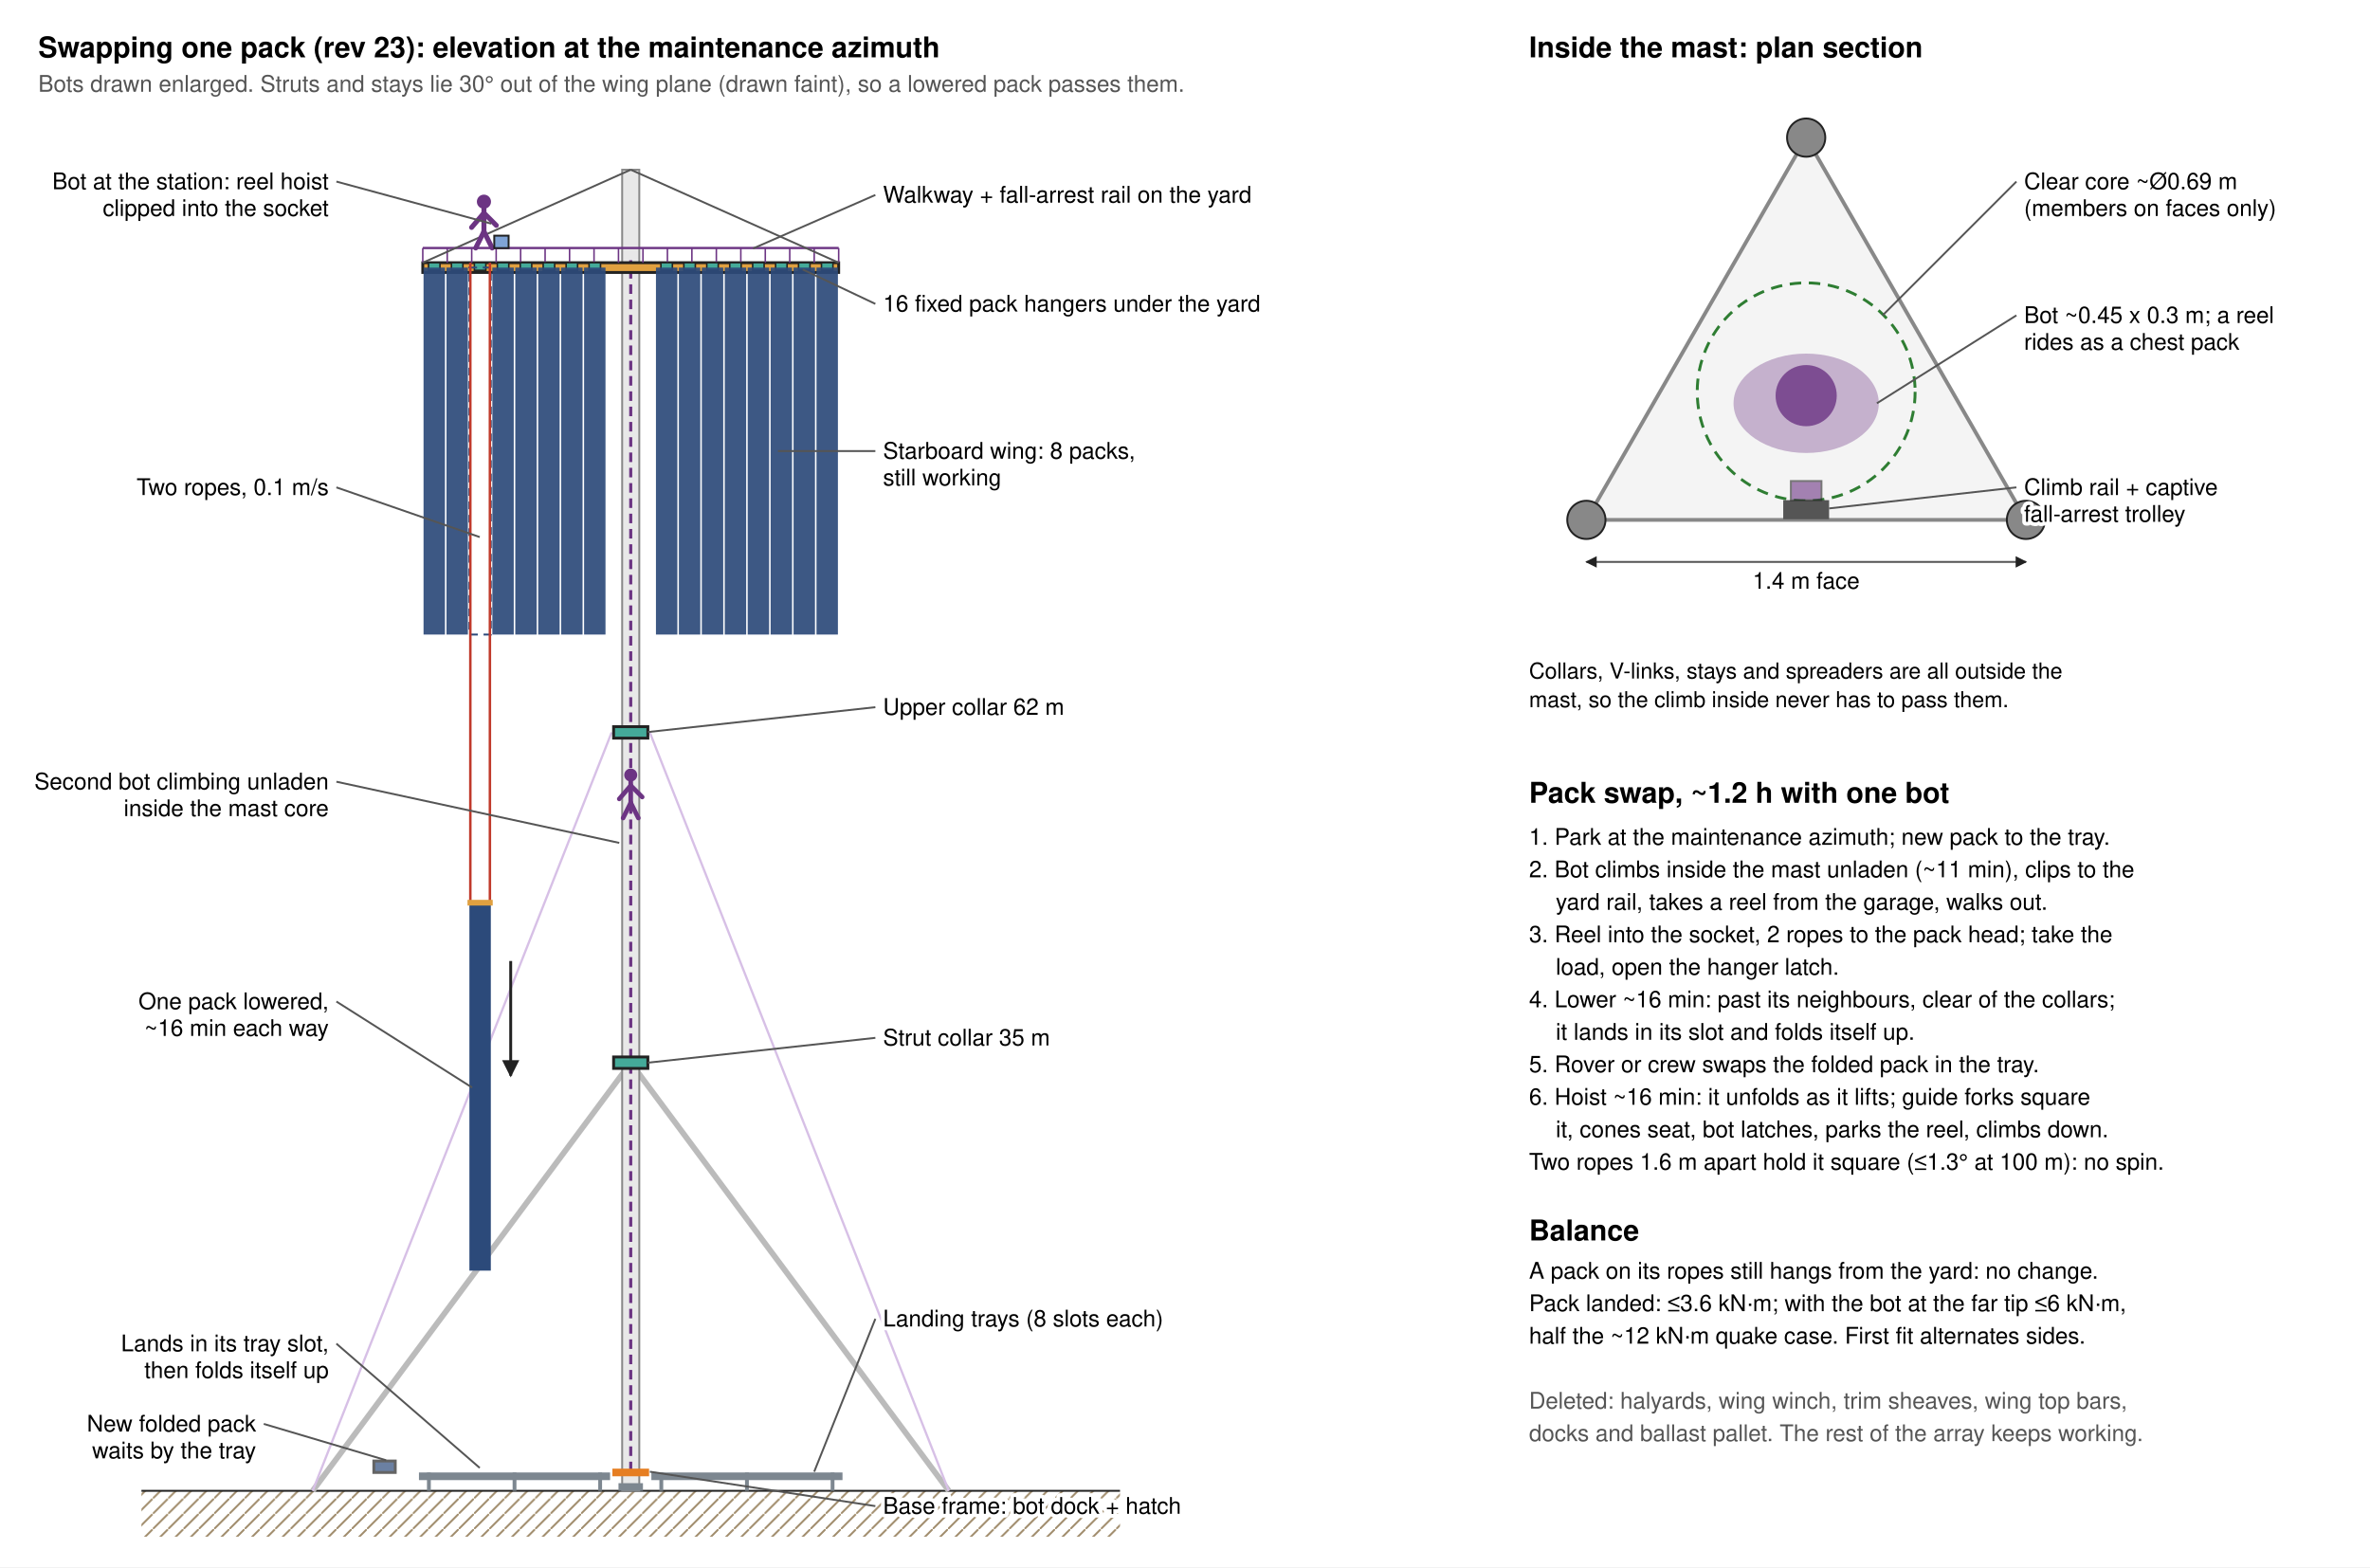
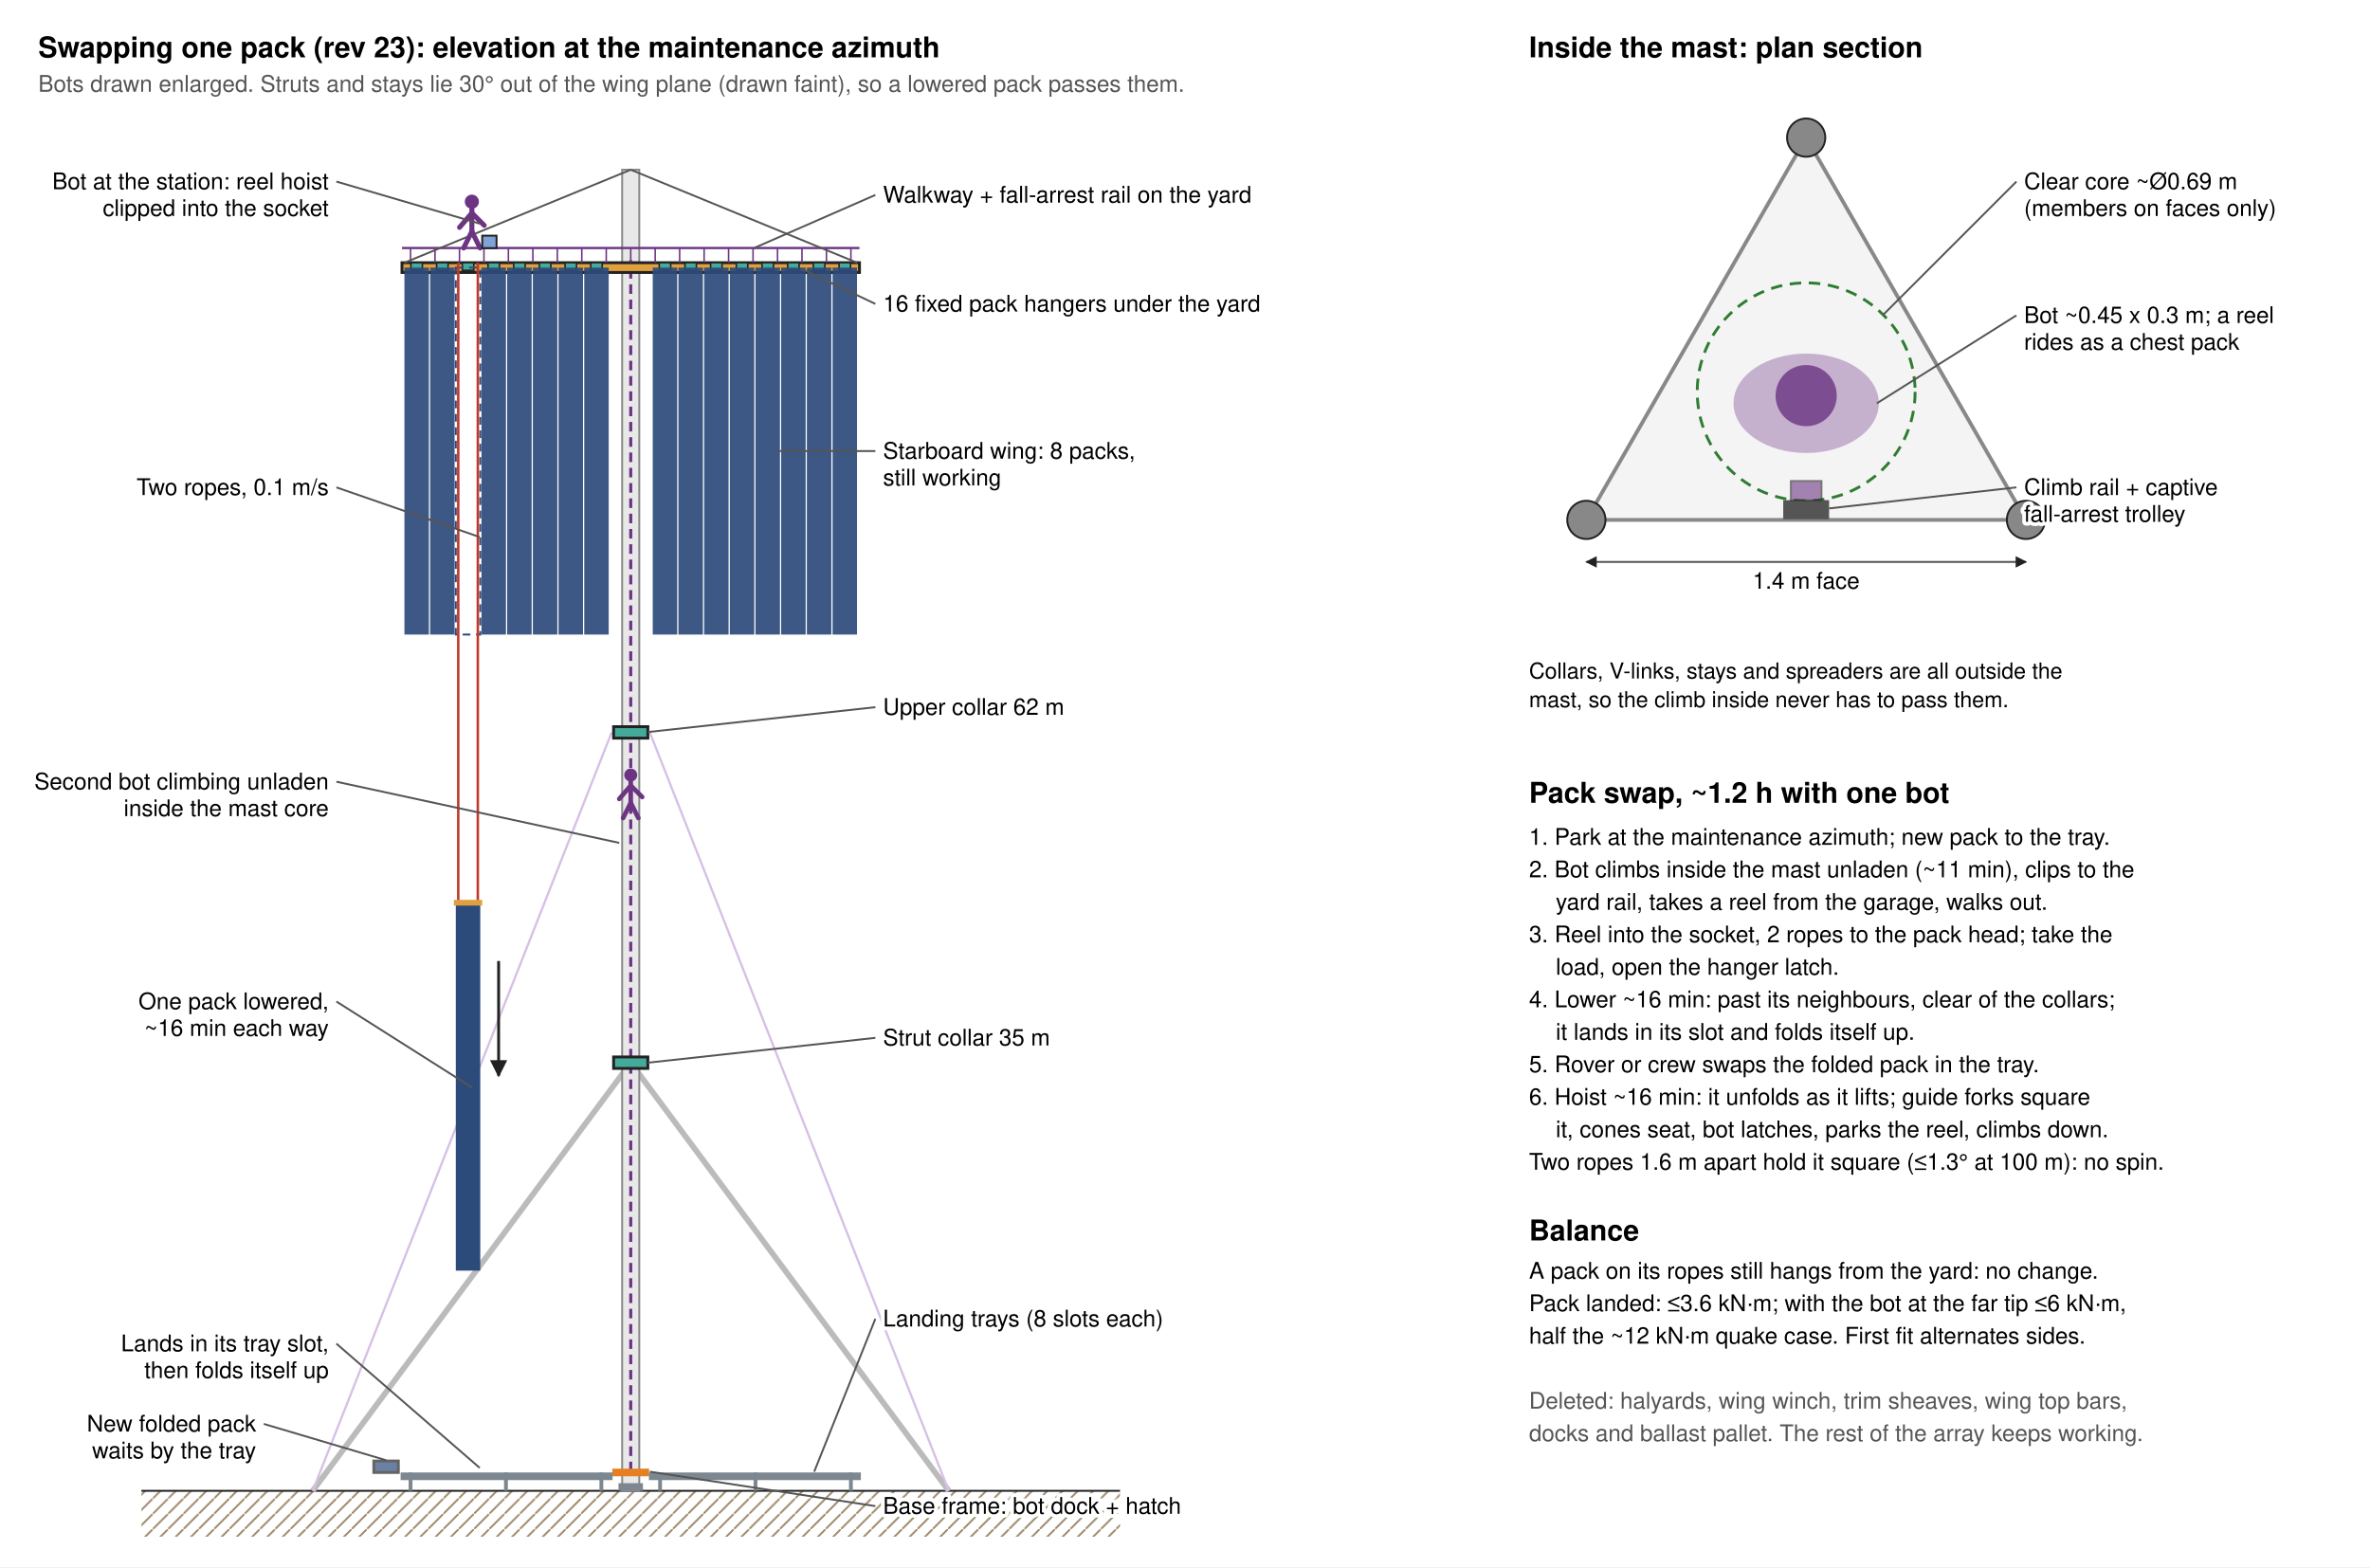
<svg xmlns="http://www.w3.org/2000/svg" viewBox="0 0 1240 820" font-family="Helvetica, Arial, sans-serif" font-size="12">
  <rect width="1240" height="820" fill="#fff" />
  <defs>
    <marker id="ar" viewBox="0 0 10 10" refX="9" refY="5" markerWidth="6" markerHeight="6" orient="auto-start-reverse">
      <path d="M0 0L10 5L0 10z" fill="#222" />
    </marker>
    <pattern id="g" width="8" height="8" patternUnits="userSpaceOnUse">
      <path d="M0 8L8 0" stroke="#a08c6c" />
    </pattern>
  </defs>
  <style>.s{stroke:#222;stroke-width:1.5}.l{stroke:#555;stroke-width:1;fill:none}text{paint-order:stroke;stroke:#fff;stroke-width:4px;stroke-linejoin:round}.t{font-size:15px;font-weight:bold}</style>
  <text x="20" y="30" class="t">Swapping one pack (rev 23): elevation at the maintenance azimuth</text>
  <text x="20" y="48" fill="#555">Bots drawn enlarged. Struts and stays lie 30° out of the wing plane (drawn faint), so a lowered pack passes them.</text>
  <rect x="74.0" y="780" width="512.0" height="24" fill="url(#g)" />
  <line x1="74.0" y1="780" x2="586.0" y2="780" stroke="#222" />
  <line x1="163.6" y1="780" x2="330.0" y2="556.0" stroke="#bbb" stroke-width="3" />
  <line x1="163.6" y1="780" x2="320.016" y2="383.2" stroke="#d7c0e6" stroke-width="1.2" />
  <line x1="496.4" y1="780" x2="330.0" y2="556.0" stroke="#bbb" stroke-width="3" />
  <line x1="496.4" y1="780" x2="339.984" y2="383.2" stroke="#d7c0e6" stroke-width="1.2" />
  <rect x="325.52" y="88.8" width="8.96" height="691.2" fill="#e8e8e8" stroke="#888" />
  <line x1="330.0" y1="769.76" x2="330.0" y2="136.16" stroke="#6c3483" stroke-width="1.6" stroke-dasharray="5 3" />
  <rect x="321.04" y="553.0" width="17.92" height="6" fill="#4a9" class="s" />
  <rect x="321.04" y="380.2" width="17.92" height="6" fill="#4a9" class="s" />
  <rect x="320.4" y="768.4" width="19.2" height="4" fill="#e67e22" />
  <rect x="323.6" y="776" width="12.8" height="4" fill="#7d8790" />
-   <rect x="221.2" y="137.44" width="217.6" height="5.12" fill="#e0a040" class="s" />
-   <line x1="221.2" y1="129.76" x2="438.8" y2="129.76" stroke="#6c3483" stroke-width="1.2" />
-   <line x1="221.2" y1="137.44" x2="221.2" y2="129.76" stroke="#6c3483" stroke-width="0.8" />
-   <line x1="234.0" y1="137.44" x2="234.0" y2="129.76" stroke="#6c3483" stroke-width="0.8" />
-   <line x1="246.8" y1="137.44" x2="246.8" y2="129.76" stroke="#6c3483" stroke-width="0.8" />
-   <line x1="259.6" y1="137.44" x2="259.6" y2="129.76" stroke="#6c3483" stroke-width="0.8" />
-   <line x1="272.4" y1="137.44" x2="272.4" y2="129.76" stroke="#6c3483" stroke-width="0.8" />
-   <line x1="285.2" y1="137.44" x2="285.2" y2="129.76" stroke="#6c3483" stroke-width="0.8" />
-   <line x1="298.0" y1="137.44" x2="298.0" y2="129.76" stroke="#6c3483" stroke-width="0.8" />
-   <line x1="310.8" y1="137.44" x2="310.8" y2="129.76" stroke="#6c3483" stroke-width="0.8" />
-   <line x1="323.6" y1="137.44" x2="323.6" y2="129.76" stroke="#6c3483" stroke-width="0.8" />
-   <line x1="336.4" y1="137.44" x2="336.4" y2="129.76" stroke="#6c3483" stroke-width="0.8" />
-   <line x1="349.2" y1="137.44" x2="349.2" y2="129.76" stroke="#6c3483" stroke-width="0.8" />
-   <line x1="362.0" y1="137.44" x2="362.0" y2="129.76" stroke="#6c3483" stroke-width="0.8" />
-   <line x1="374.8" y1="137.44" x2="374.8" y2="129.76" stroke="#6c3483" stroke-width="0.8" />
-   <line x1="387.6" y1="137.44" x2="387.6" y2="129.76" stroke="#6c3483" stroke-width="0.8" />
-   <line x1="400.4" y1="137.44" x2="400.4" y2="129.76" stroke="#6c3483" stroke-width="0.8" />
-   <line x1="413.2" y1="137.44" x2="413.2" y2="129.76" stroke="#6c3483" stroke-width="0.8" />
-   <line x1="426.0" y1="137.44" x2="426.0" y2="129.76" stroke="#6c3483" stroke-width="0.8" />
-   <line x1="438.8" y1="137.44" x2="438.8" y2="129.76" stroke="#6c3483" stroke-width="0.8" />
-   <line x1="330.0" y1="88.8" x2="221.2" y2="137.44" stroke="#555" />
-   <line x1="330.0" y1="88.8" x2="438.8" y2="137.44" stroke="#555" />
-   <rect x="219.2" y="770.4" width="100.0" height="4" fill="#7d8790" />
-   <line x1="314.0" y1="770.4" x2="314.0" y2="780" stroke="#7d8790" stroke-width="2" />
-   <line x1="269.2" y1="770.4" x2="269.2" y2="780" stroke="#7d8790" stroke-width="2" />
-   <line x1="224.4" y1="770.4" x2="224.4" y2="780" stroke="#7d8790" stroke-width="2" />
-   <rect x="308.2" y="137.44" width="6" height="4" fill="#4a9" stroke="#222" stroke-width="0.8" />
-   <rect x="305.6" y="140.0" width="11.2" height="192.0" fill="#2c4a7a" opacity="0.92" />
-   <rect x="296.2" y="137.44" width="6" height="4" fill="#4a9" stroke="#222" stroke-width="0.8" />
-   <rect x="293.6" y="140.0" width="11.2" height="192.0" fill="#2c4a7a" opacity="0.92" />
-   <rect x="284.2" y="137.44" width="6" height="4" fill="#4a9" stroke="#222" stroke-width="0.8" />
-   <rect x="281.6" y="140.0" width="11.2" height="192.0" fill="#2c4a7a" opacity="0.92" />
-   <rect x="272.2" y="137.44" width="6" height="4" fill="#4a9" stroke="#222" stroke-width="0.8" />
-   <rect x="269.6" y="140.0" width="11.2" height="192.0" fill="#2c4a7a" opacity="0.92" />
-   <rect x="260.2" y="137.44" width="6" height="4" fill="#4a9" stroke="#222" stroke-width="0.8" />
-   <rect x="257.6" y="140.0" width="11.2" height="192.0" fill="#2c4a7a" opacity="0.92" />
-   <rect x="248.2" y="137.44" width="6" height="4" fill="#4a9" stroke="#222" stroke-width="0.8" />
-   <rect x="245.6" y="140.0" width="11.2" height="192.0" fill="none" stroke="#2c4a7a" stroke-dasharray="4 3" />
-   <line x1="246.08" y1="137.44" x2="246.08" y2="472.8" stroke="#c0392b" stroke-width="1.3" />
-   <line x1="256.32" y1="137.44" x2="256.32" y2="472.8" stroke="#c0392b" stroke-width="1.3" />
-   <rect x="245.6" y="472.8" width="11.2" height="192.0" fill="#2c4a7a" />
-   <rect x="244.6" y="470.8" width="13.2" height="3" fill="#e0a040" />
-   <path d="M267.2 502.8 V562.8" stroke="#222" stroke-width="1.5" marker-end="url(#ar)" />
-   <rect x="236.2" y="137.44" width="6" height="4" fill="#4a9" stroke="#222" stroke-width="0.8" />
-   <rect x="233.6" y="140.0" width="11.2" height="192.0" fill="#2c4a7a" opacity="0.92" />
-   <rect x="224.2" y="137.44" width="6" height="4" fill="#4a9" stroke="#222" stroke-width="0.8" />
-   <rect x="221.6" y="140.0" width="11.2" height="192.0" fill="#2c4a7a" opacity="0.92" />
-   <rect x="340.8" y="770.4" width="100.0" height="4" fill="#7d8790" />
-   <line x1="346.0" y1="770.4" x2="346.0" y2="780" stroke="#7d8790" stroke-width="2" />
-   <line x1="390.8" y1="770.4" x2="390.8" y2="780" stroke="#7d8790" stroke-width="2" />
-   <line x1="435.6" y1="770.4" x2="435.6" y2="780" stroke="#7d8790" stroke-width="2" />
-   <rect x="345.8" y="137.44" width="6" height="4" fill="#4a9" stroke="#222" stroke-width="0.8" />
-   <rect x="343.2" y="140.0" width="11.2" height="192.0" fill="#2c4a7a" opacity="0.92" />
-   <rect x="357.8" y="137.44" width="6" height="4" fill="#4a9" stroke="#222" stroke-width="0.8" />
-   <rect x="355.2" y="140.0" width="11.2" height="192.0" fill="#2c4a7a" opacity="0.92" />
-   <rect x="369.8" y="137.44" width="6" height="4" fill="#4a9" stroke="#222" stroke-width="0.8" />
-   <rect x="367.2" y="140.0" width="11.2" height="192.0" fill="#2c4a7a" opacity="0.92" />
-   <rect x="381.8" y="137.44" width="6" height="4" fill="#4a9" stroke="#222" stroke-width="0.8" />
-   <rect x="379.2" y="140.0" width="11.2" height="192.0" fill="#2c4a7a" opacity="0.92" />
-   <rect x="393.8" y="137.44" width="6" height="4" fill="#4a9" stroke="#222" stroke-width="0.8" />
-   <rect x="391.2" y="140.0" width="11.2" height="192.0" fill="#2c4a7a" opacity="0.92" />
-   <rect x="405.8" y="137.44" width="6" height="4" fill="#4a9" stroke="#222" stroke-width="0.8" />
-   <rect x="403.2" y="140.0" width="11.2" height="192.0" fill="#2c4a7a" opacity="0.92" />
-   <rect x="417.8" y="137.44" width="6" height="4" fill="#4a9" stroke="#222" stroke-width="0.8" />
-   <rect x="415.2" y="140.0" width="11.2" height="192.0" fill="#2c4a7a" opacity="0.92" />
-   <rect x="429.8" y="137.44" width="6" height="4" fill="#4a9" stroke="#222" stroke-width="0.8" />
-   <rect x="427.2" y="140.0" width="11.2" height="192.0" fill="#2c4a7a" opacity="0.92" />
-   <rect x="195.6" y="764.4" width="11.2" height="6" fill="#2c4a7a" opacity="0.7" class="s" />
+   <rect x="210.32" y="137.44" width="239.36" height="5.12" fill="#e0a040" class="s" />
+   <line x1="210.32" y1="129.76" x2="449.68" y2="129.76" stroke="#6c3483" stroke-width="1.2" />
+   <line x1="214.8" y1="137.44" x2="214.8" y2="129.76" stroke="#6c3483" stroke-width="0.8" />
+   <line x1="227.6" y1="137.44" x2="227.6" y2="129.76" stroke="#6c3483" stroke-width="0.8" />
+   <line x1="240.4" y1="137.44" x2="240.4" y2="129.76" stroke="#6c3483" stroke-width="0.8" />
+   <line x1="253.2" y1="137.44" x2="253.2" y2="129.76" stroke="#6c3483" stroke-width="0.8" />
+   <line x1="266.0" y1="137.44" x2="266.0" y2="129.76" stroke="#6c3483" stroke-width="0.8" />
+   <line x1="278.8" y1="137.44" x2="278.8" y2="129.76" stroke="#6c3483" stroke-width="0.8" />
+   <line x1="291.6" y1="137.44" x2="291.6" y2="129.76" stroke="#6c3483" stroke-width="0.8" />
+   <line x1="304.4" y1="137.44" x2="304.4" y2="129.76" stroke="#6c3483" stroke-width="0.8" />
+   <line x1="317.2" y1="137.44" x2="317.2" y2="129.76" stroke="#6c3483" stroke-width="0.8" />
+   <line x1="330.0" y1="137.44" x2="330.0" y2="129.76" stroke="#6c3483" stroke-width="0.8" />
+   <line x1="342.8" y1="137.44" x2="342.8" y2="129.76" stroke="#6c3483" stroke-width="0.8" />
+   <line x1="355.6" y1="137.44" x2="355.6" y2="129.76" stroke="#6c3483" stroke-width="0.8" />
+   <line x1="368.4" y1="137.44" x2="368.4" y2="129.76" stroke="#6c3483" stroke-width="0.8" />
+   <line x1="381.2" y1="137.44" x2="381.2" y2="129.76" stroke="#6c3483" stroke-width="0.8" />
+   <line x1="394.0" y1="137.44" x2="394.0" y2="129.76" stroke="#6c3483" stroke-width="0.8" />
+   <line x1="406.8" y1="137.44" x2="406.8" y2="129.76" stroke="#6c3483" stroke-width="0.8" />
+   <line x1="419.6" y1="137.44" x2="419.6" y2="129.76" stroke="#6c3483" stroke-width="0.8" />
+   <line x1="432.4" y1="137.44" x2="432.4" y2="129.76" stroke="#6c3483" stroke-width="0.8" />
+   <line x1="445.2" y1="137.44" x2="445.2" y2="129.76" stroke="#6c3483" stroke-width="0.8" />
+   <line x1="330.0" y1="88.8" x2="211.6" y2="137.44" stroke="#555" />
+   <line x1="330.0" y1="88.8" x2="448.4" y2="137.44" stroke="#555" />
+   <rect x="209.6" y="770.4" width="110.88" height="4" fill="#7d8790" />
+   <line x1="314.64" y1="770.4" x2="314.64" y2="780" stroke="#7d8790" stroke-width="2" />
+   <line x1="264.72" y1="770.4" x2="264.72" y2="780" stroke="#7d8790" stroke-width="2" />
+   <line x1="214.8" y1="770.4" x2="214.8" y2="780" stroke="#7d8790" stroke-width="2" />
+   <rect x="309.08" y="137.44" width="6" height="4" fill="#4a9" stroke="#222" stroke-width="0.8" />
+   <rect x="305.68" y="140.0" width="12.8" height="192.0" fill="#2c4a7a" opacity="0.92" />
+   <rect x="295.64" y="137.44" width="6" height="4" fill="#4a9" stroke="#222" stroke-width="0.8" />
+   <rect x="292.24" y="140.0" width="12.8" height="192.0" fill="#2c4a7a" opacity="0.92" />
+   <rect x="282.2" y="137.44" width="6" height="4" fill="#4a9" stroke="#222" stroke-width="0.8" />
+   <rect x="278.8" y="140.0" width="12.8" height="192.0" fill="#2c4a7a" opacity="0.92" />
+   <rect x="268.76" y="137.44" width="6" height="4" fill="#4a9" stroke="#222" stroke-width="0.8" />
+   <rect x="265.36" y="140.0" width="12.8" height="192.0" fill="#2c4a7a" opacity="0.92" />
+   <rect x="255.32" y="137.44" width="6" height="4" fill="#4a9" stroke="#222" stroke-width="0.8" />
+   <rect x="251.92" y="140.0" width="12.8" height="192.0" fill="#2c4a7a" opacity="0.92" />
+   <rect x="241.88" y="137.44" width="6" height="4" fill="#4a9" stroke="#222" stroke-width="0.8" />
+   <rect x="238.48" y="140.0" width="12.8" height="192.0" fill="none" stroke="#2c4a7a" stroke-dasharray="4 3" />
+   <line x1="239.76" y1="137.44" x2="239.76" y2="472.8" stroke="#c0392b" stroke-width="1.3" />
+   <line x1="250.0" y1="137.44" x2="250.0" y2="472.8" stroke="#c0392b" stroke-width="1.3" />
+   <rect x="238.48" y="472.8" width="12.8" height="192.0" fill="#2c4a7a" />
+   <rect x="237.48" y="470.8" width="14.8" height="3" fill="#e0a040" />
+   <path d="M260.88 502.8 V562.8" stroke="#222" stroke-width="1.5" marker-end="url(#ar)" />
+   <rect x="228.44" y="137.44" width="6" height="4" fill="#4a9" stroke="#222" stroke-width="0.8" />
+   <rect x="225.04" y="140.0" width="12.8" height="192.0" fill="#2c4a7a" opacity="0.92" />
+   <rect x="215.0" y="137.44" width="6" height="4" fill="#4a9" stroke="#222" stroke-width="0.8" />
+   <rect x="211.6" y="140.0" width="12.8" height="192.0" fill="#2c4a7a" opacity="0.92" />
+   <rect x="339.52" y="770.4" width="110.88" height="4" fill="#7d8790" />
+   <line x1="345.36" y1="770.4" x2="345.36" y2="780" stroke="#7d8790" stroke-width="2" />
+   <line x1="395.28" y1="770.4" x2="395.28" y2="780" stroke="#7d8790" stroke-width="2" />
+   <line x1="445.2" y1="770.4" x2="445.2" y2="780" stroke="#7d8790" stroke-width="2" />
+   <rect x="344.92" y="137.44" width="6" height="4" fill="#4a9" stroke="#222" stroke-width="0.8" />
+   <rect x="341.52" y="140.0" width="12.8" height="192.0" fill="#2c4a7a" opacity="0.92" />
+   <rect x="358.36" y="137.44" width="6" height="4" fill="#4a9" stroke="#222" stroke-width="0.8" />
+   <rect x="354.96" y="140.0" width="12.8" height="192.0" fill="#2c4a7a" opacity="0.92" />
+   <rect x="371.8" y="137.44" width="6" height="4" fill="#4a9" stroke="#222" stroke-width="0.8" />
+   <rect x="368.4" y="140.0" width="12.8" height="192.0" fill="#2c4a7a" opacity="0.92" />
+   <rect x="385.24" y="137.44" width="6" height="4" fill="#4a9" stroke="#222" stroke-width="0.8" />
+   <rect x="381.84" y="140.0" width="12.8" height="192.0" fill="#2c4a7a" opacity="0.92" />
+   <rect x="398.68" y="137.44" width="6" height="4" fill="#4a9" stroke="#222" stroke-width="0.8" />
+   <rect x="395.28" y="140.0" width="12.8" height="192.0" fill="#2c4a7a" opacity="0.92" />
+   <rect x="412.12" y="137.44" width="6" height="4" fill="#4a9" stroke="#222" stroke-width="0.8" />
+   <rect x="408.72" y="140.0" width="12.8" height="192.0" fill="#2c4a7a" opacity="0.92" />
+   <rect x="425.56" y="137.44" width="6" height="4" fill="#4a9" stroke="#222" stroke-width="0.8" />
+   <rect x="422.16" y="140.0" width="12.8" height="192.0" fill="#2c4a7a" opacity="0.92" />
+   <rect x="439.0" y="137.44" width="6" height="4" fill="#4a9" stroke="#222" stroke-width="0.8" />
+   <rect x="435.6" y="140.0" width="12.8" height="192.0" fill="#2c4a7a" opacity="0.92" />
+   <rect x="195.6" y="764.4" width="12.8" height="6" fill="#2c4a7a" opacity="0.7" class="s" />
  <g stroke="#6c3483" stroke-width="2.6" stroke-linecap="round" fill="none">
-     <line x1="253.2" y1="121.145" x2="248.892" y2="129.76" />
-     <line x1="253.2" y1="121.145" x2="257.508" y2="129.76" />
-     <line x1="253.2" y1="121.145" x2="253.2" y2="109.298" />
-     <line x1="253.2" y1="111.452" x2="246.738" y2="118.991" />
-     <line x1="253.2" y1="111.452" x2="259.662" y2="117.914" />
+     <line x1="246.88" y1="121.145" x2="242.572" y2="129.76" />
+     <line x1="246.88" y1="121.145" x2="251.188" y2="129.76" />
+     <line x1="246.88" y1="121.145" x2="246.88" y2="109.298" />
+     <line x1="246.88" y1="111.452" x2="240.418" y2="118.991" />
+     <line x1="246.88" y1="111.452" x2="253.342" y2="117.914" />
  </g>
-   <circle cx="253.2" cy="105.529" r="3.7" fill="#6c3483" />
-   <rect x="258.6" y="123.3" width="7.5" height="6.5" fill="#7fa3d6" stroke="#222" stroke-width="1" />
+   <circle cx="246.88" cy="105.529" r="3.7" fill="#6c3483" />
+   <rect x="252.3" y="123.3" width="7.5" height="6.5" fill="#7fa3d6" stroke="#222" stroke-width="1" />
  <g stroke="#6c3483" stroke-width="2.4" stroke-linecap="round" fill="none">
    <line x1="330.0" y1="420.0" x2="326.0" y2="428.0" />
    <line x1="330.0" y1="420.0" x2="334.0" y2="428.0" />
    <line x1="330.0" y1="420.0" x2="330.0" y2="409.0" />
    <line x1="330.0" y1="411.0" x2="324.0" y2="418.0" />
    <line x1="330.0" y1="411.0" x2="336.0" y2="417.0" />
  </g>
  <circle cx="330.0" cy="405.5" r="3.4" fill="#6c3483" />
-   <path d="M257 117L176 95" class="l" />
+   <path d="M251 117L176 95" class="l" />
  <text x="172" y="99" text-anchor="end">Bot at the station: reel hoist</text>
  <text x="172" y="113" text-anchor="end">clipped into the socket</text>
  <path d="M251 281L176 255" class="l" />
  <text x="172" y="259" text-anchor="end">Two ropes, 0.1 m/s</text>
  <path d="M247 569L176 524" class="l" />
  <text x="172" y="528" text-anchor="end">One pack lowered,</text>
  <text x="172" y="542" text-anchor="end">~16 min each way</text>
  <path d="M324 441L176 409" class="l" />
  <text x="172" y="413" text-anchor="end">Second bot climbing unladen</text>
  <text x="172" y="427" text-anchor="end">inside the mast core</text>
  <path d="M251 768L176 703" class="l" />
  <text x="172" y="707" text-anchor="end">Lands in its tray slot,</text>
  <text x="172" y="721" text-anchor="end">then folds itself up</text>
  <path d="M202 764L138 745" class="l" />
  <text x="134" y="749" text-anchor="end">New folded pack</text>
  <text x="134" y="763" text-anchor="end">waits by the tray</text>
  <path d="M394 130L458 102" class="l" />
  <text x="462" y="106" text-anchor="start">Walkway + fall-arrest rail on the yard</text>
  <path d="M420 141L458 159" class="l" />
  <text x="462" y="163" text-anchor="start">16 fixed pack hangers under the yard</text>
  <path d="M407 236L458 236" class="l" />
  <text x="462" y="240" text-anchor="start">Starboard wing: 8 packs,</text>
  <text x="462" y="254" text-anchor="start">still working</text>
  <path d="M339 383L458 370" class="l" />
  <text x="462" y="374" text-anchor="start">Upper collar 62 m</text>
  <path d="M339 556L458 543" class="l" />
  <text x="462" y="547" text-anchor="start">Strut collar 35 m</text>
  <path d="M426 770L458 690" class="l" />
  <text x="462" y="694" text-anchor="start">Landing trays (8 slots each)</text>
  <path d="M340 770L458 788" class="l" />
  <text x="462" y="792" text-anchor="start">Base frame: bot dock + hatch</text>
  <text x="800" y="30" class="t">Inside the mast: plan section</text>
  <polygon points="945,72 1060,272 830,272" fill="#f4f4f4" stroke="#888" stroke-width="2" />
  <circle cx="945" cy="72" r="10" fill="#888" stroke="#222" />
  <circle cx="1060" cy="272" r="10" fill="#888" stroke="#222" />
  <circle cx="830" cy="272" r="10" fill="#888" stroke="#222" />
  <circle cx="945" cy="205" r="57" fill="none" stroke="#2e7d32" stroke-width="1.5" stroke-dasharray="6 4" />
  <rect x="933" y="261.684" width="24" height="10" fill="#555" />
  <rect x="937" y="251.684" width="16" height="10" fill="#6c3483" opacity="0.6" stroke="#222" />
  <ellipse cx="945" cy="211" rx="37" ry="25" fill="#6c3483" opacity="0.35" stroke="#6c3483" stroke-width="2" />
  <circle cx="945" cy="207" r="16" fill="#6c3483" opacity="0.8" />
  <path d="M830 294 H1060" class="l" marker-start="url(#ar)" marker-end="url(#ar)" />
  <text x="945" y="308" text-anchor="middle">1.4 m face</text>
  <path d="M985 165L1055 95" class="l" />
  <text x="1059" y="99" text-anchor="start">Clear core ~Ø0.69 m</text>
  <text x="1059" y="113" text-anchor="start">(members on faces only)</text>
  <path d="M982 211L1055 165" class="l" />
  <text x="1059" y="169" text-anchor="start">Bot ~0.45 x 0.3 m; a reel</text>
  <text x="1059" y="183" text-anchor="start">rides as a chest pack</text>
  <path d="M957 266L1055 255" class="l" />
  <text x="1059" y="259" text-anchor="start">Climb rail + captive</text>
  <text x="1059" y="273" text-anchor="start">fall-arrest trolley</text>
  <text x="800" y="355" font-size="11.5">Collars, V-links, stays and spreaders are all outside the</text>
  <text x="800" y="370" font-size="11.5">mast, so the climb inside never has to pass them.</text>
  <text x="800" y="420" class="t">Pack swap, ~1.2 h with one bot</text>
  <text x="800" y="442">1. Park at the maintenance azimuth; new pack to the tray.</text>
  <text x="800" y="459">2. Bot climbs inside the mast unladen (~11 min), clips to the</text>
  <text x="814" y="476">yard rail, takes a reel from the garage, walks out.</text>
  <text x="800" y="493">3. Reel into the socket, 2 ropes to the pack head; take the</text>
  <text x="814" y="510">load, open the hanger latch.</text>
  <text x="800" y="527">4. Lower ~16 min: past its neighbours, clear of the collars;</text>
  <text x="814" y="544">it lands in its slot and folds itself up.</text>
  <text x="800" y="561">5. Rover or crew swaps the folded pack in the tray.</text>
  <text x="800" y="578">6. Hoist ~16 min: it unfolds as it lifts; guide forks square</text>
  <text x="814" y="595">it, cones seat, bot latches, parks the reel, climbs down.</text>
  <text x="800" y="612">Two ropes 1.6 m apart hold it square (≤1.3° at 100 m): no spin.</text>
  <text x="800" y="649" class="t">Balance</text>
  <text x="800" y="669">A pack on its ropes still hangs from the yard: no change.</text>
  <text x="800" y="686">Pack landed: ≤3.6 kN·m; with the bot at the far tip ≤6 kN·m,</text>
  <text x="800" y="703">half the ~12 kN·m quake case. First fit alternates sides.</text>
  <text x="800" y="720" />
  <text x="800" y="737" fill="#555">Deleted: halyards, wing winch, trim sheaves, wing top bars,</text>
  <text x="800" y="754" fill="#555">docks and ballast pallet. The rest of the array keeps working.</text>
</svg>
